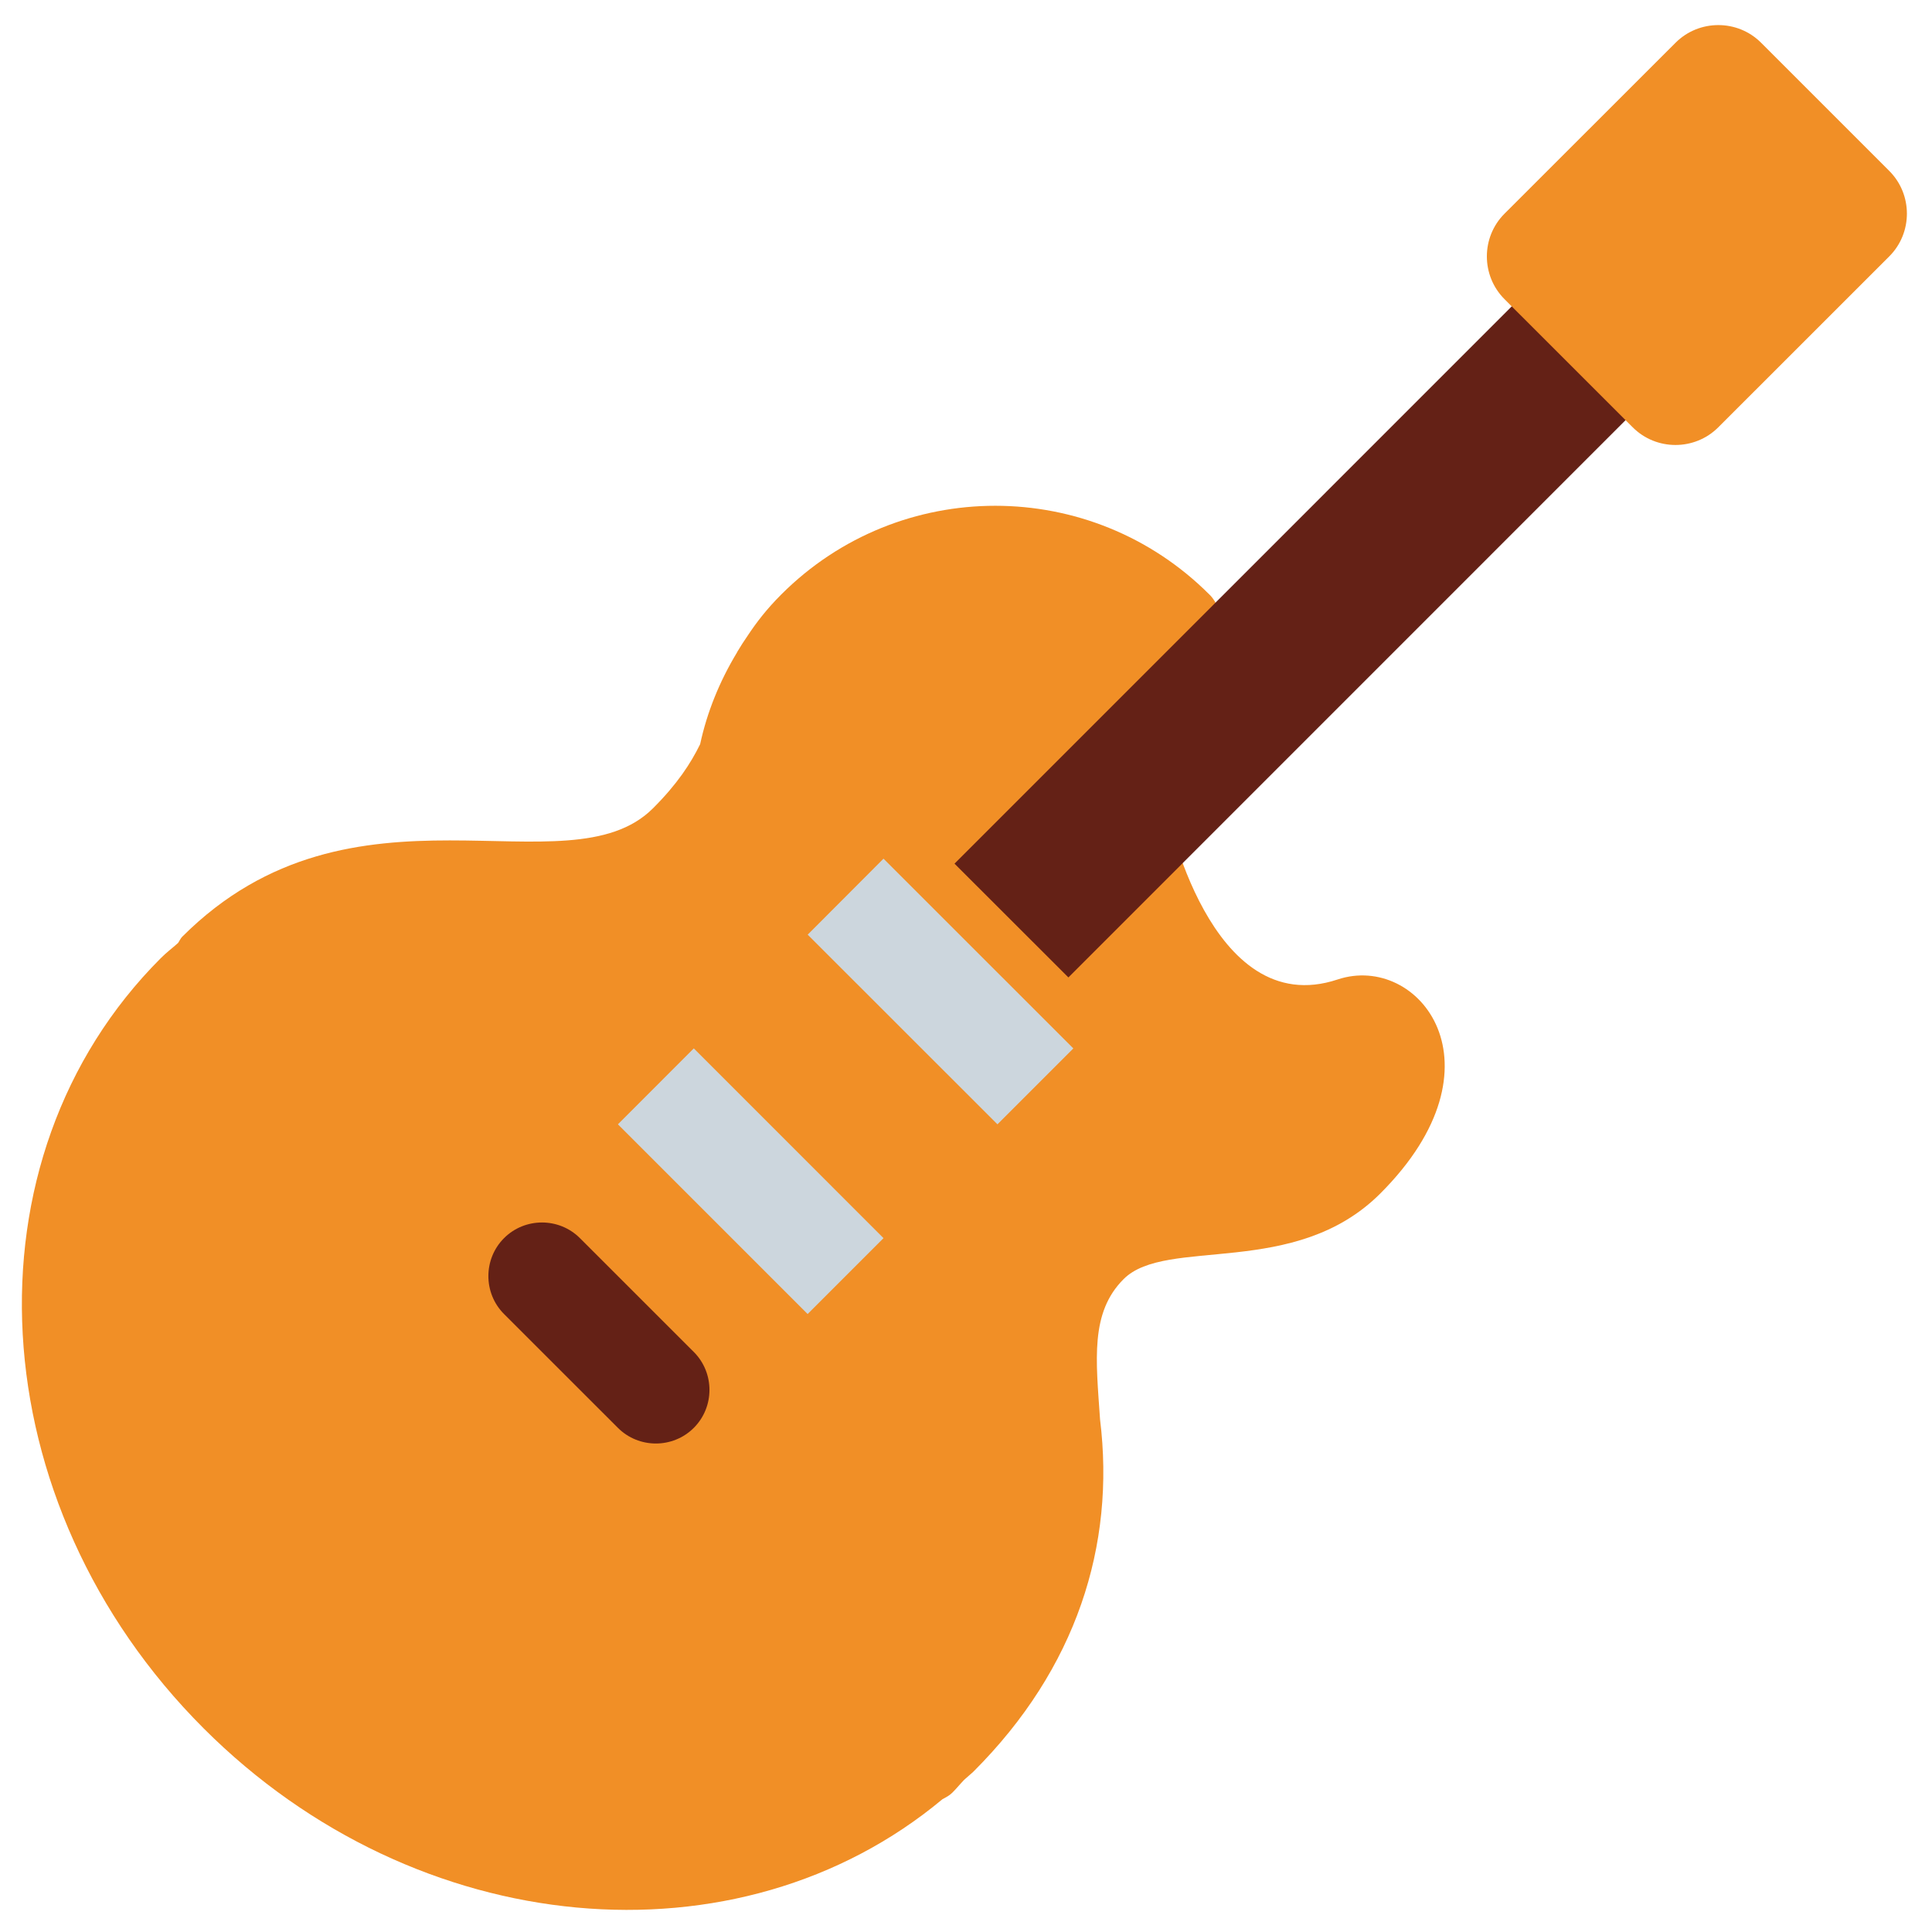
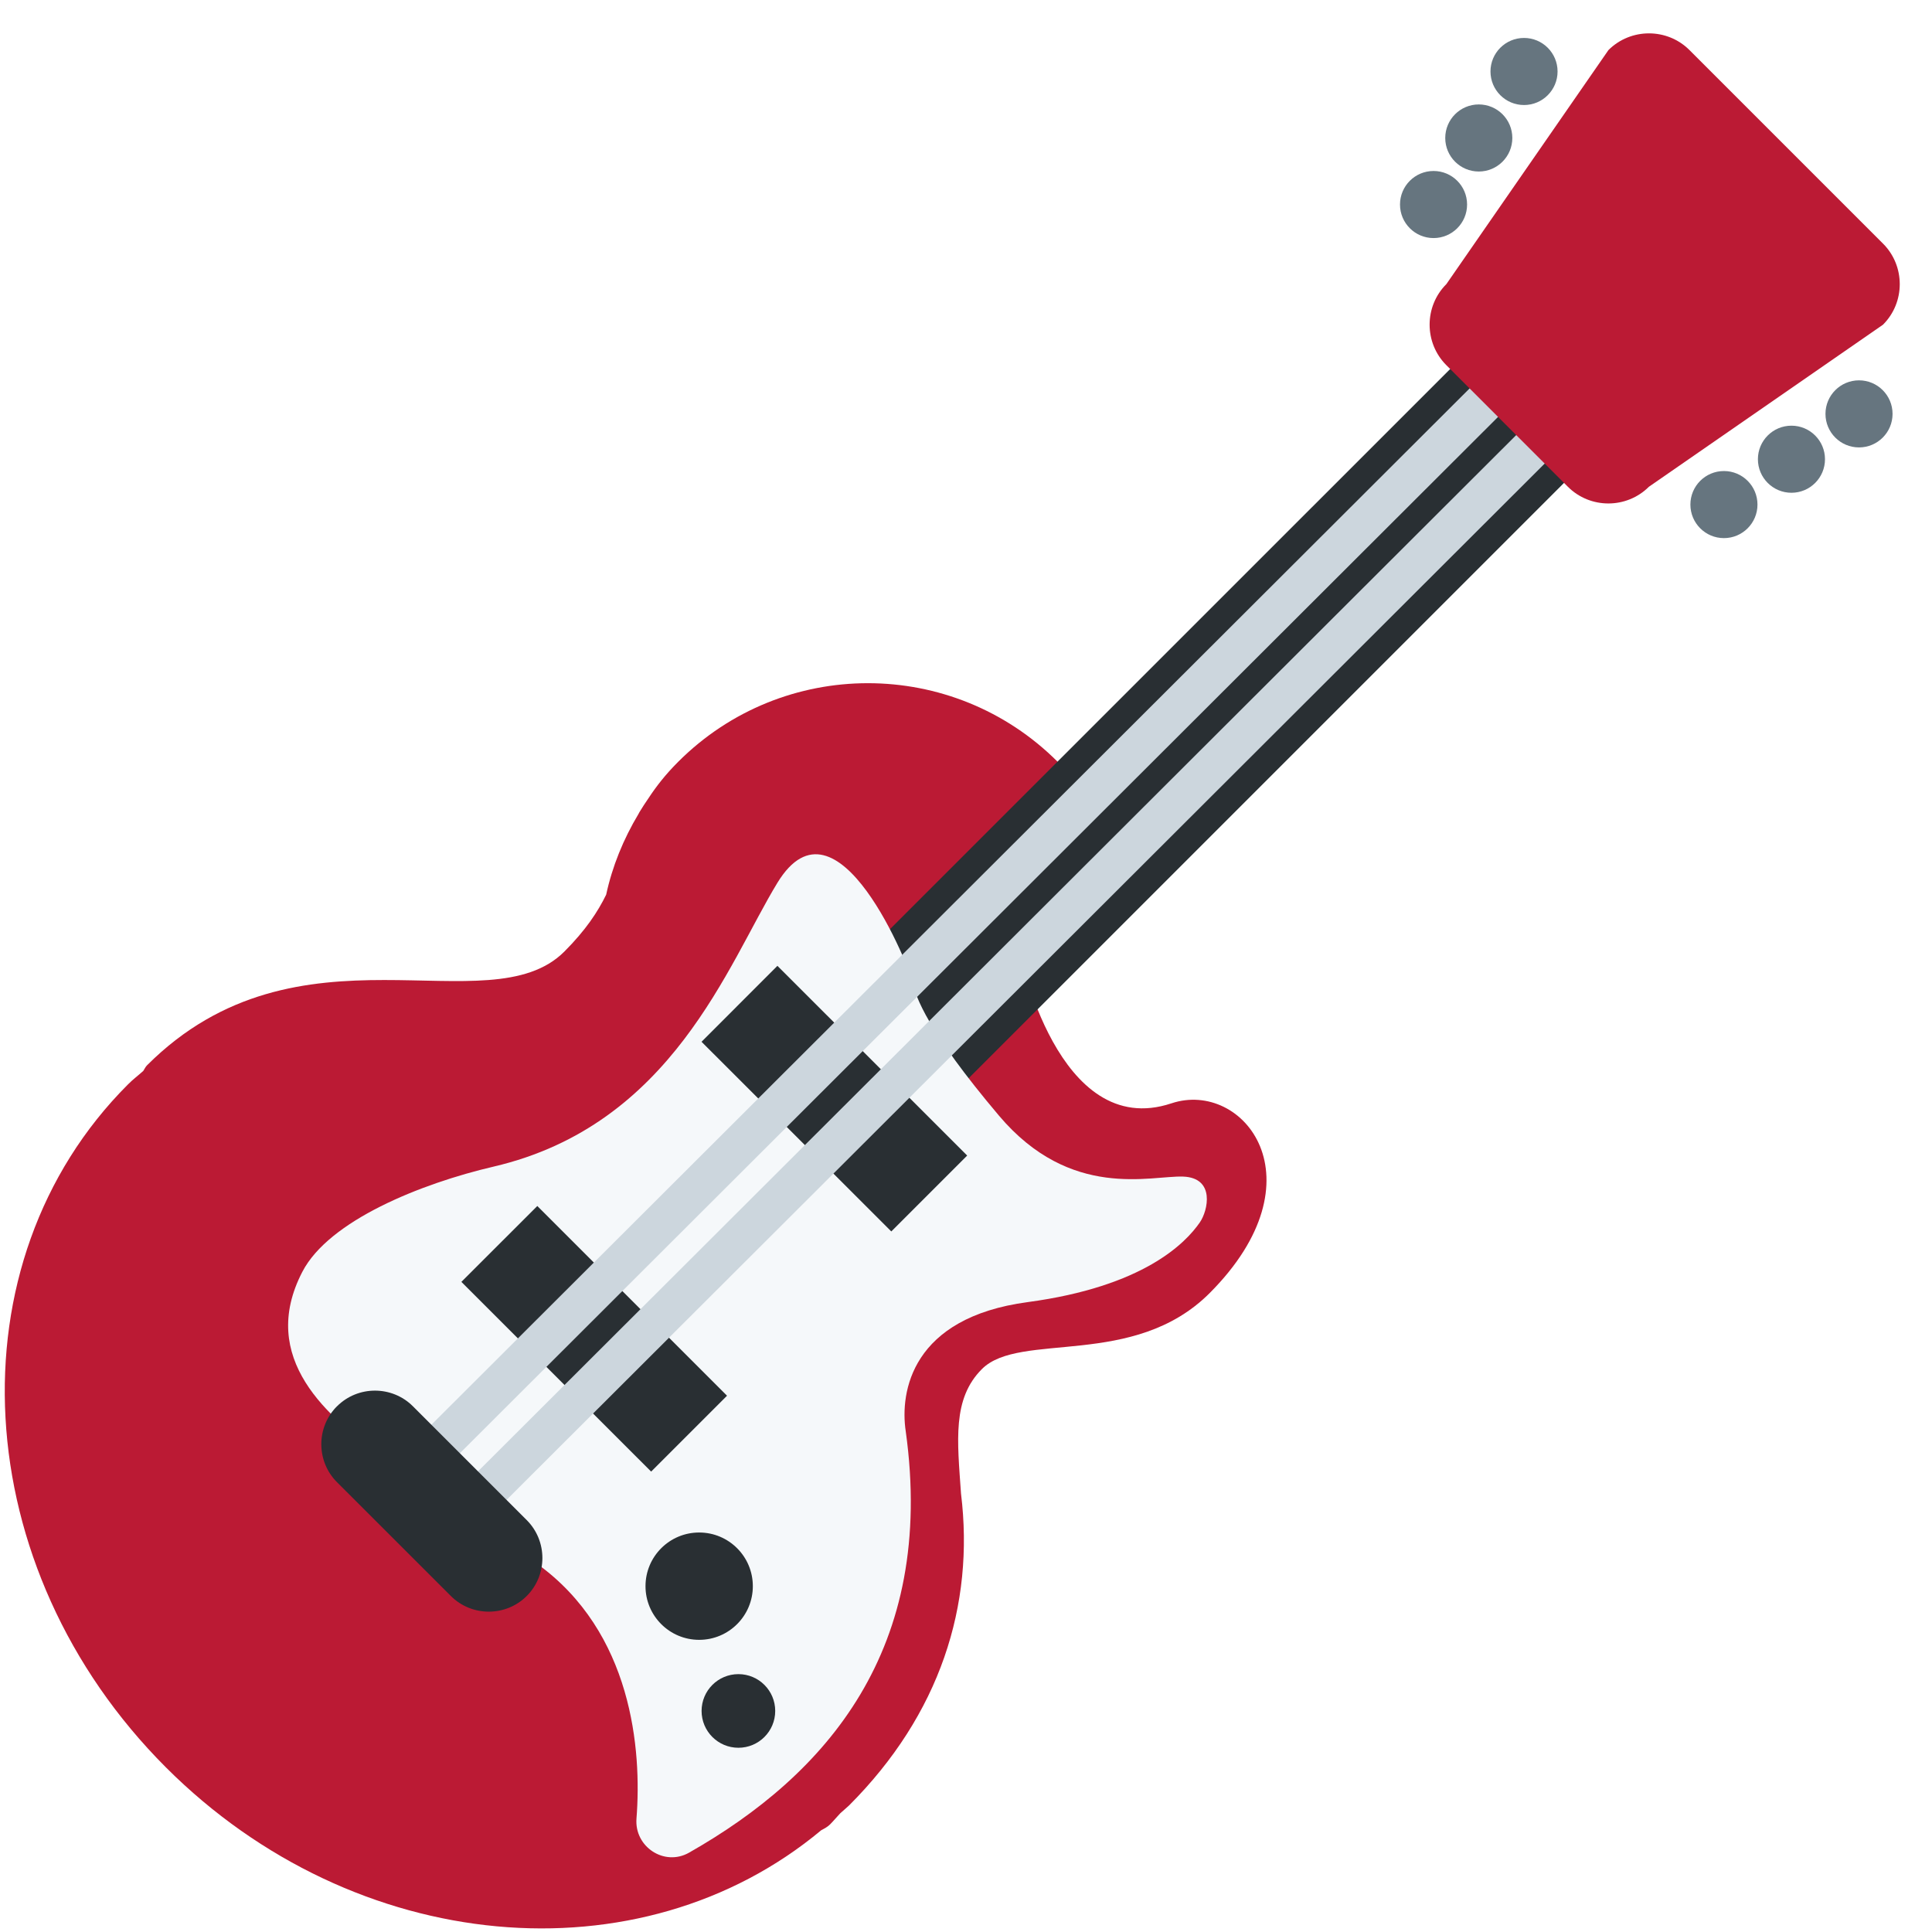
<svg xmlns="http://www.w3.org/2000/svg" viewBox="0 0 36 36">
-   <path fill="#F18F26" d="M24.925 18.251c-2.392.797-3.189-3.189-3.189-3.189S22.824 13.971 22 13c1.283-1.282.533-1.924.533-1.924-2.203-2.202-5.772-2.202-7.974 0-.278.278-.466.526-.624.764-.068.097-.13.196-.191.296-.005.01-.01.021-.016.03-.322.535-.554 1.107-.682 1.701-.176.359-.427.744-.879 1.195-1.595 1.594-5.581-.797-8.771 2.392-.033.033-.051.078-.078.117-.106.095-.218.178-.321.282-3.743 3.743-3.386 10.169.798 14.353 3.974 3.975 9.968 4.487 13.767 1.319.066-.035.132-.069.185-.123.081-.081.142-.158.218-.237.06-.056.123-.104.181-.161 1.909-1.91 2.641-4.206 2.352-6.553-.076-1.116-.187-1.991.439-2.617.797-.797 3.189 0 4.783-1.595 2.393-2.392.718-4.491-.795-3.988z" />
-   <path fill="#642116" d="M17.786 16.093L29.928 3.95l2.12 2.121-12.14 12.142z" />
-   <path fill="#F18F26" d="M35.204 3.185c.438.438.438 1.155-.001 1.593l-3.186 3.185c-.439.438-1.155.438-1.593 0l-2.39-2.389c-.438-.438-.438-1.155.001-1.593L31.222.796c.438-.438 1.155-.438 1.593 0l2.389 2.389z" />
-   <path fill="#CCD6DD" d="M15.05 17.416L16.463 16 20 19.536l-1.414 1.414zm-3.536 3.534l1.414-1.415 3.535 3.536-1.414 1.414z" />
-   <path fill="#642116" d="M12.928 25.192c.389.389.389 1.025 0 1.414s-1.025.389-1.414 0l-2.122-2.121c-.389-.389-.389-1.025 0-1.414s1.025-.389 1.414 0l2.122 2.121z" />
+   <path fill="#BB1A34" d="M21.828 20.559C19.707 21.266 19 17.731 19 17.731s.965-.968.235-1.829c1.138-1.137.473-1.707.473-1.707-1.954-1.953-5.119-1.953-7.071 0-.246.246-.414.467-.553.678-.061.086-.115.174-.17.262l-.014.027c-.285.475-.491.982-.605 1.509-.156.319-.379.659-.779 1.06-1.414 1.414-4.949-.707-7.778 2.121-.029.029-.045.069-.069.104-.094.084-.193.158-.284.25-3.319 3.319-3.003 9.018.708 12.728 3.524 3.525 8.84 3.979 12.209 1.17.058-.031.117-.061.165-.109.071-.072.126-.14.193-.21.053-.049.109-.093.161-.143 1.693-1.694 2.342-3.73 2.086-5.811-.068-.99-.165-1.766.39-2.321.707-.707 2.828 0 4.242-1.414 2.117-2.122.631-3.983-.711-3.537z" />
+   <path fill="#292F33" d="M14.987 18.91L30.326 3.572l2.121 2.122-15.339 15.339z" />
+   <path fill="#F5F8FA" d="M10.001 29.134c1.782 1.277 1.959 3.473 1.859 4.751-.042.528.519.898.979.637 2.563-1.456 4.602-3.789 4.038-7.853-.111-.735.111-2.117 2.272-2.406 2.161-.29 2.941-1.099 3.208-1.485.153-.221.29-.832-.312-.854-.601-.022-2.094.446-3.431-1.136-1.337-1.582-1.559-2.228-1.604-2.473-.045-.245-1.409-3.694-2.525-1.864-.927 1.521-1.958 4.509-5.287 5.287-1.355.316-3.069 1.005-3.564 1.96-.832 1.604.46 2.725 1.574 3.483 1.115.757 2.793 1.953 2.793 1.953z" />
+   <path fill="#292F33" d="M13.072 19.412l1.414-1.415 3.536 3.535-1.414 1.414zm-4.475 4.474l1.415-1.414 3.535 3.535-1.414 1.414z" />
+   <path fill="#CCD6DD" d="M7.396 27.189L29.198 5.427l.53.531L7.927 27.72zm.869.868L30.067 6.296l.53.531L8.796 28.59z" />
+   <path fill="#292F33" d="M9.815 28.325c.389.389.389 1.025 0 1.414s-1.025.389-1.414 0l-2.122-2.121c-.389-.389-.389-1.025 0-1.414h.001c.389-.389 1.025-.389 1.414 0l2.121 2.121z" />
+   <circle fill="#292F33" cx="13.028" cy="29.556" r="1" />
+   <path fill="#292F33" d="M14.445 31.881c0 .379-.307.686-.686.686-.379 0-.686-.307-.686-.686 0-.379.307-.686.686-.686.379 0 .686.307.686.686z" />
+   <path fill="#BB1A34" d="M35.088 4.54c.415.415.415 1.095-.001 1.51l-4.362 3.02c-.416.415-1.095.415-1.51 0L26.95 6.804c-.415-.415-.415-1.095.001-1.51l3.02-4.361c.416-.415 1.095-.415 1.51 0l3.607 3.607z" />
+   <circle fill="#66757F" cx="32.123" cy="9.402" r=".625" />
+   <circle fill="#66757F" cx="33.381" cy="8.557" r=".625" />
+   <circle fill="#66757F" cx="34.64" cy="7.712" r=".625" />
+   <circle fill="#66757F" cx="26.712" cy="3.811" r=".625" />
+   <circle fill="#66757F" cx="27.555" cy="2.571" r=".625" />
+   <circle fill="#66757F" cx="28.398" cy="1.332" r=".625" />
</svg>
